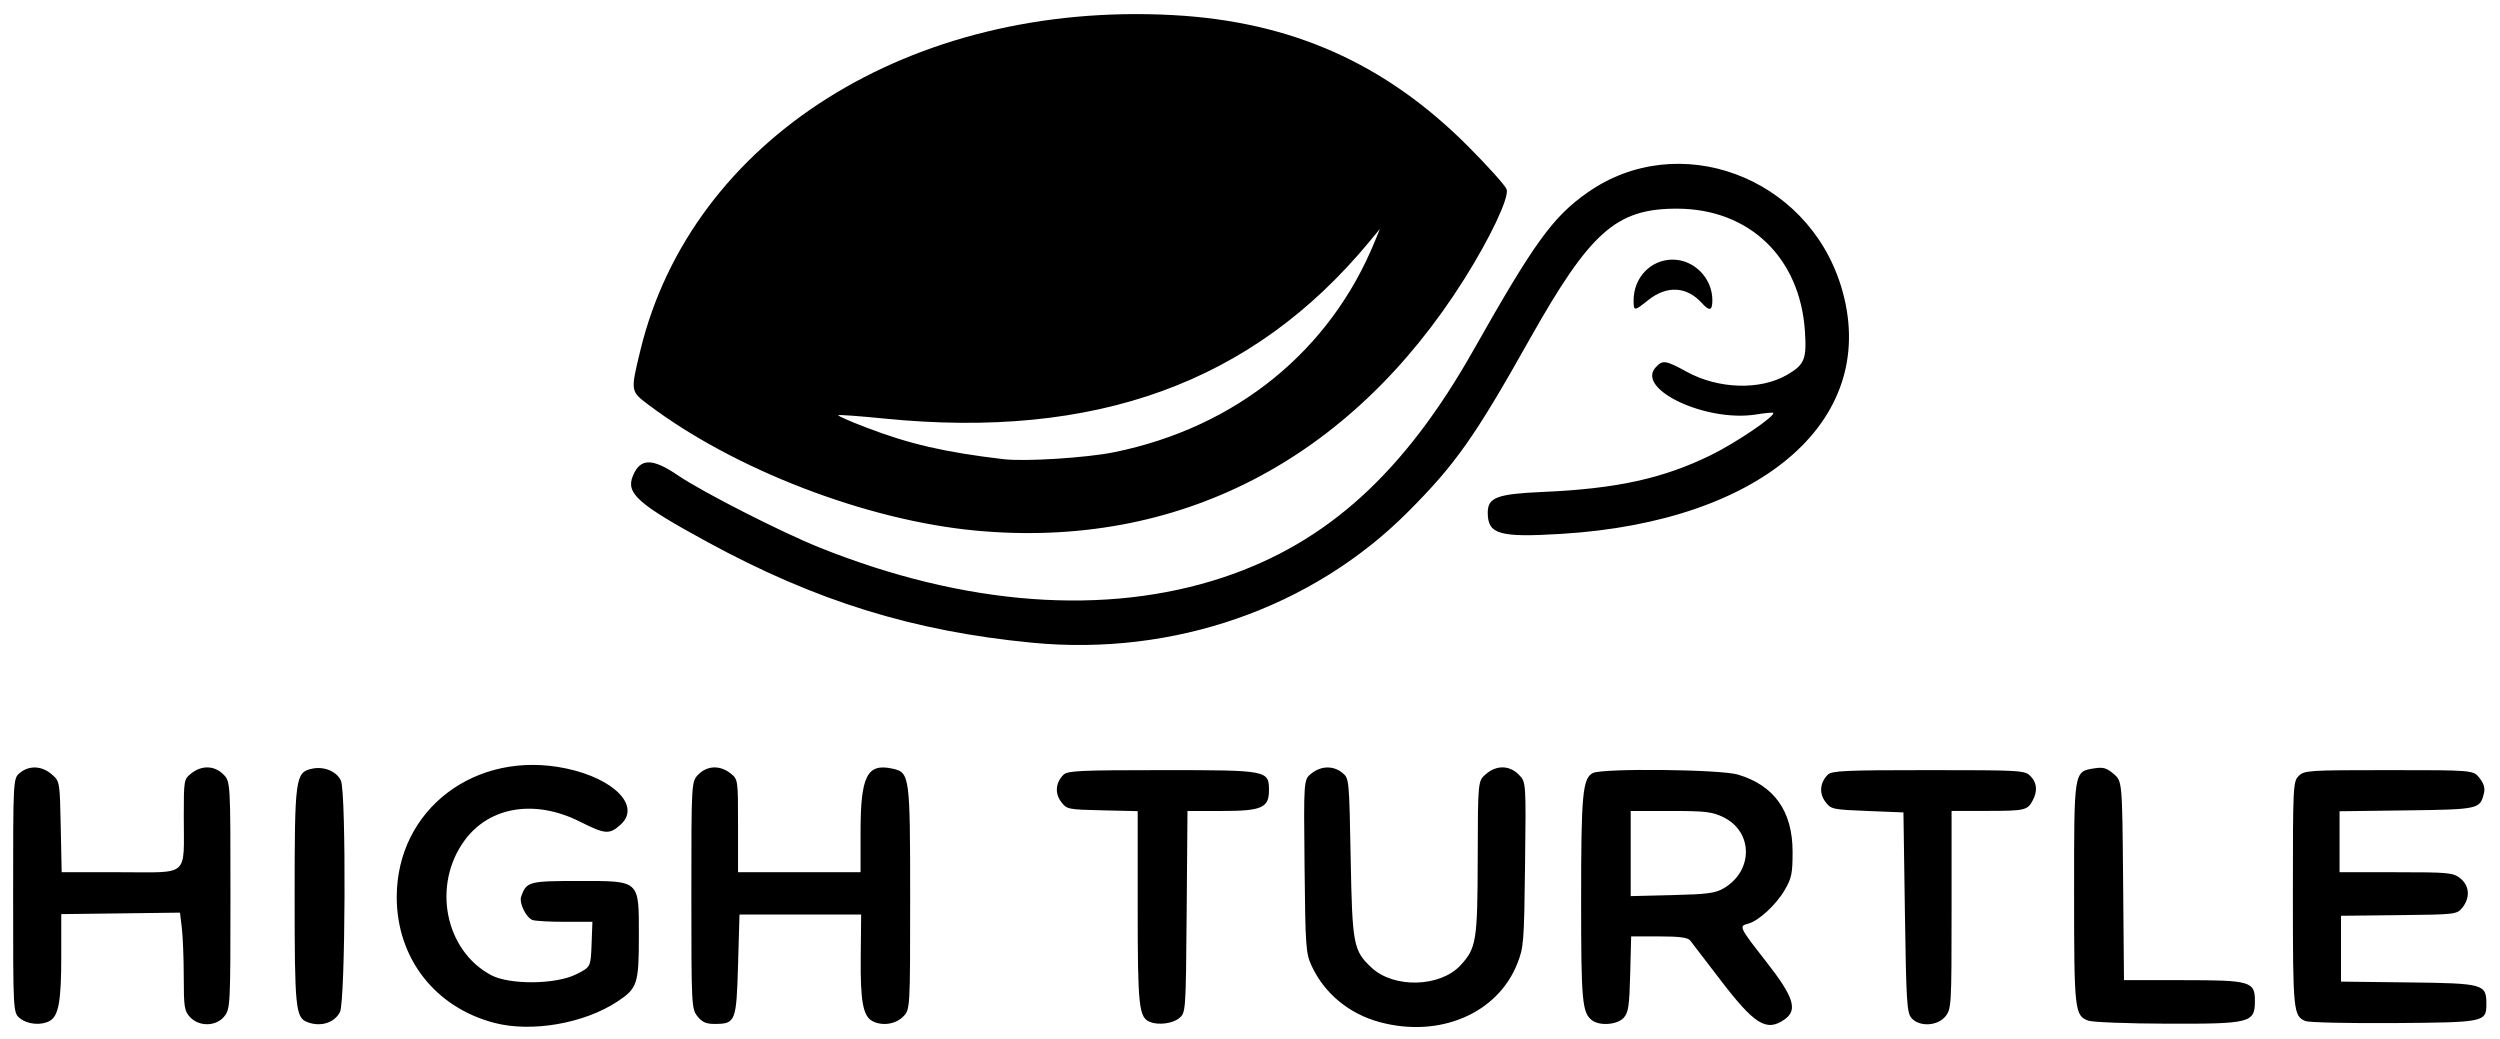
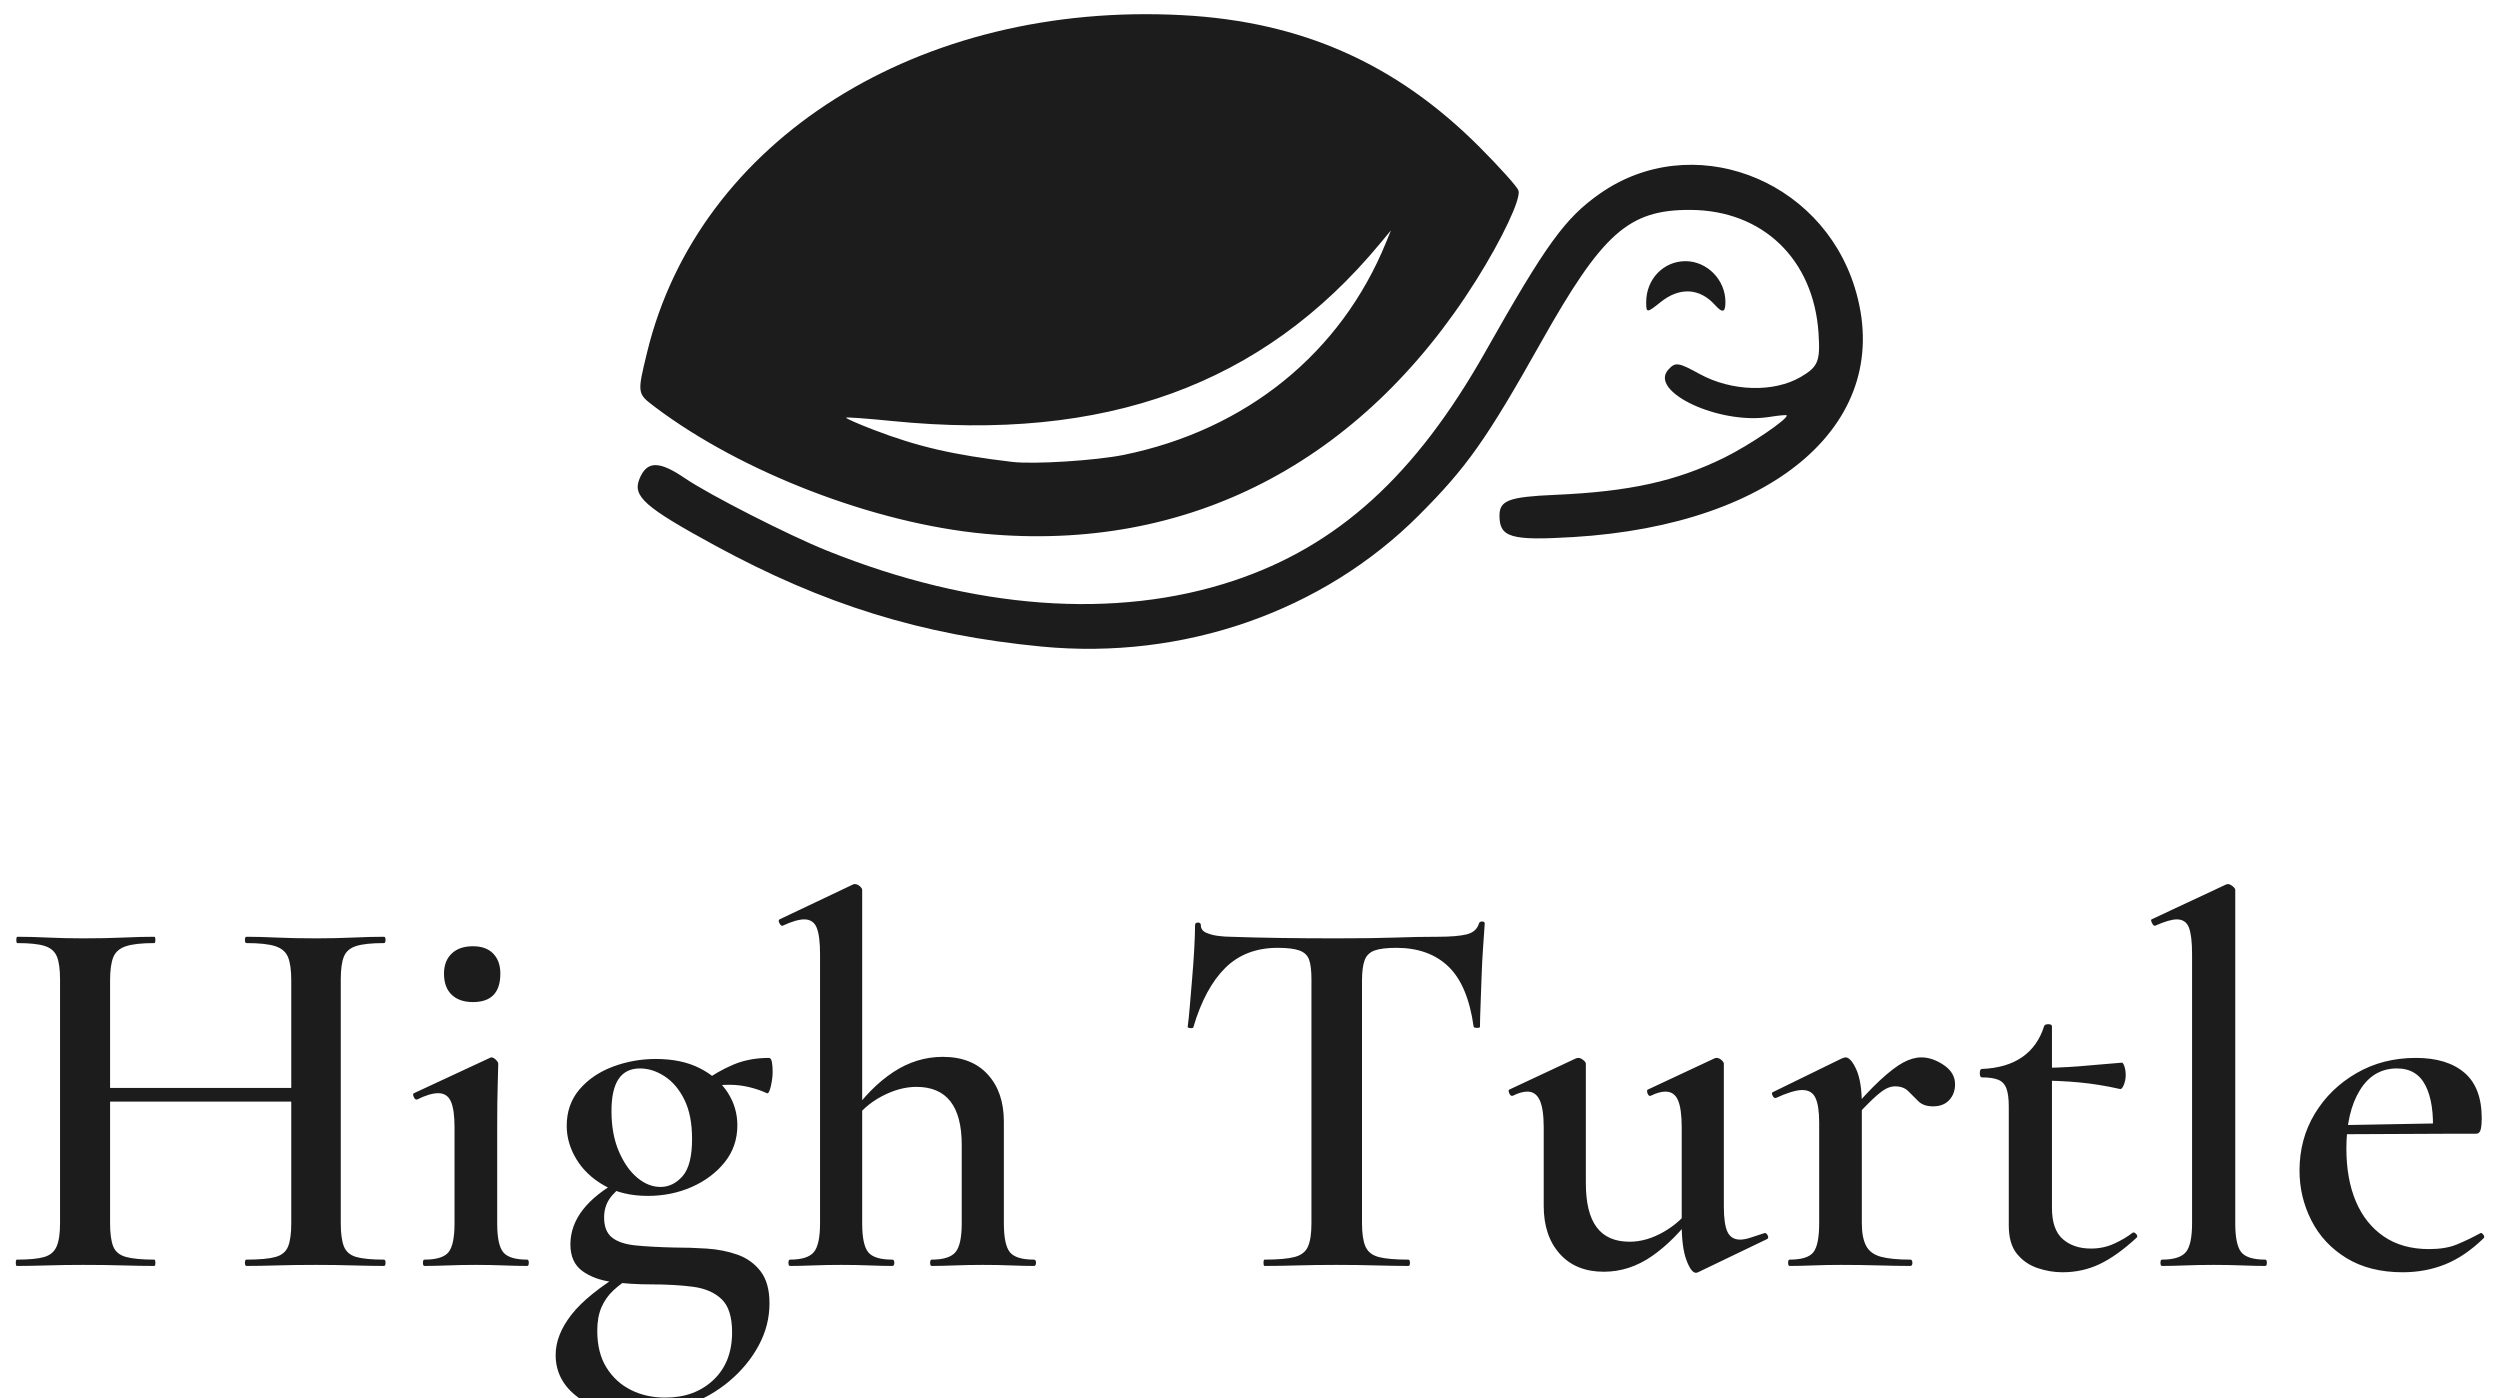
- <svg xmlns="http://www.w3.org/2000/svg" viewBox="0 0 857 356">
-   <g transform="translate(212.00 0)">
-     <path fill="currentColor" fill-rule="evenodd" d="M142.00,220.34C101.09,216.42 67.75,206.09 30.50,185.80C6.63,172.79 2.47,169.10 4.95,163.13C7.49,156.99 11.61,156.96 20.50,163.02C28.72,168.62 55.82,182.43 68.90,187.68C118.82,207.71 167.14,211.28 207.33,197.92C242.90,186.09 269.36,162.06 293.12,120.00C313.97,83.11 320.31,74.35 332.18,66.01C363.31,44.15 407.38,60.36 419.06,97.95C433.09,143.15 392.87,178.82 323.12,183.02C301.92,184.30 298.00,183.16 298.00,175.74C298.00,170.51 301.18,169.32 317.00,168.63C342.18,167.54 358.11,164.04 374.50,156.01C383.12,151.79 396.84,142.47 395.84,141.52C395.65,141.34 393.03,141.60 390.00,142.08C372.94,144.81 348.73,133.48 355.54,125.96C357.93,123.31 358.93,123.45 366.22,127.45C377.07,133.41 391.49,133.83 400.66,128.46C406.60,124.98 407.36,123.13 406.73,113.57C405.09,88.34 387.68,71.61 363.00,71.53C342.00,71.47 333.11,79.37 312.08,116.80C293.51,149.84 286.88,159.23 270.56,175.57C237.71,208.46 190.30,224.97 142.00,220.34ZM122.50,181.89C85.05,178.40 39.76,160.98 10.25,138.72C4.10,134.08 4.11,134.17 7.51,120.14C25.07,47.65 100.16,0.35 190.00,5.17C230.58,7.35 262.76,21.63 291.13,50.03C298.08,56.99 304.09,63.69 304.48,64.93C305.37,67.74 298.90,81.45 290.01,95.58C250.80,157.87 191.67,188.34 122.50,181.89ZM169.93,155.02C211.72,146.50 244.03,120.31 259.39,82.50L261.02,78.50L257.29,83.00C217.33,131.21 163.60,150.75 91.01,143.47C82.60,142.63 75.55,142.11 75.34,142.33C75.13,142.54 79.35,144.41 84.73,146.47C99.70,152.22 111.86,155.03 132.00,157.41C139.39,158.28 160.41,156.95 169.93,155.02ZM348.00,102.97C348.00,95.14 353.87,89.01 361.38,89.00C368.76,89.00 375.00,95.36 375.00,102.90C375.00,106.53 374.03,106.80 371.41,103.90C366.17,98.11 359.36,97.77 352.90,102.96C348.22,106.72 348.00,106.72 348.00,102.97Z" />
+ <svg xmlns="http://www.w3.org/2000/svg" viewBox="0 0 569.6 318.4" width="569.6" height="318.4">
+   <g transform="translate(142.4 0) scale(0.66859)">
+     <path fill="#1c1c1c" fill-rule="evenodd" d="M142.00,220.34C101.09,216.42 67.75,206.09 30.50,185.80C6.63,172.79 2.47,169.10 4.95,163.13C7.49,156.99 11.61,156.96 20.50,163.02C28.72,168.62 55.82,182.43 68.90,187.68C118.82,207.71 167.14,211.28 207.33,197.92C242.90,186.09 269.36,162.06 293.12,120.00C313.97,83.11 320.31,74.35 332.18,66.01C363.31,44.15 407.38,60.36 419.06,97.95C433.09,143.15 392.87,178.82 323.12,183.02C301.92,184.30 298.00,183.16 298.00,175.74C298.00,170.51 301.18,169.32 317.00,168.63C342.18,167.54 358.11,164.04 374.50,156.01C383.12,151.79 396.84,142.47 395.84,141.52C395.65,141.34 393.03,141.60 390.00,142.08C372.94,144.81 348.73,133.48 355.54,125.96C357.93,123.31 358.93,123.45 366.22,127.45C377.07,133.41 391.49,133.83 400.66,128.46C406.60,124.98 407.36,123.13 406.73,113.57C405.09,88.34 387.68,71.61 363.00,71.53C342.00,71.47 333.11,79.37 312.08,116.80C293.51,149.84 286.88,159.23 270.56,175.57C237.71,208.46 190.30,224.97 142.00,220.34ZM122.50,181.89C85.05,178.40 39.76,160.98 10.25,138.72C4.10,134.08 4.11,134.17 7.51,120.14C25.07,47.65 100.16,0.35 190.00,5.17C230.58,7.35 262.76,21.63 291.13,50.03C298.08,56.99 304.09,63.69 304.48,64.93C305.37,67.74 298.90,81.45 290.01,95.58C250.80,157.87 191.67,188.34 122.50,181.89ZM169.93,155.02C211.72,146.50 244.03,120.31 259.39,82.50L261.02,78.50L257.29,83.00C217.33,131.21 163.60,150.75 91.01,143.47C82.60,142.63 75.55,142.11 75.34,142.33C75.13,142.54 79.35,144.41 84.73,146.47C99.70,152.22 111.86,155.03 132.00,157.41C139.39,158.28 160.41,156.95 169.93,155.02ZM348.00,102.97C348.00,95.14 353.87,89.01 361.38,89.00C368.76,89.00 375.00,95.36 375.00,102.90C375.00,106.53 374.03,106.80 371.41,103.90C366.17,98.11 359.36,97.77 352.90,102.96C348.22,106.72 348.00,106.72 348.00,102.97Z" />
  </g>
-   <g transform="translate(0.00 258)">
-     <path fill="currentColor" fill-rule="evenodd" d="M169.50,92.65C149.12,87.34 136.00,70.45 136.00,49.52C136.00,19.40 163.09,-1.14 194.14,5.44C210.63,8.94 219.75,18.37 212.75,24.68C208.91,28.14 207.48,28.03 198.86,23.69C183.48,15.94 167.88,18.43 159.33,30.00C148.06,45.26 152.46,67.81 168.37,76.28C174.69,79.65 190.50,79.50 197.50,76.00C202.50,73.50 202.50,73.50 202.79,65.75L203.08,58.00L193.62,58.00C188.42,58.00 183.44,57.72 182.54,57.38C180.30,56.52 177.88,51.50 178.66,49.31C180.47,44.23 181.31,44.00 198.20,44.00C219.60,44.00 219.00,43.46 219.00,62.91C219.00,79.31 218.50,80.82 211.58,85.37C200.18,92.87 182.26,95.97 169.50,92.65ZM473.02,92.40C462.50,89.57 454.01,82.57 449.64,73.12C447.63,68.79 447.48,66.67 447.20,38.87C446.89,9.23 446.89,9.23 449.58,7.12C452.92,4.49 457.05,4.41 460.14,6.91C462.49,8.81 462.50,8.91 463.01,36.16C463.56,65.92 463.93,67.89 470.18,73.72C477.86,80.88 493.74,80.44 500.70,72.87C506.10,66.99 506.50,64.54 506.56,36.11C506.62,9.72 506.62,9.72 509.37,7.36C513.00,4.23 517.39,4.30 520.61,7.52C523.14,10.05 523.14,10.05 522.79,38.27C522.46,65.17 522.34,66.78 520.09,72.42C513.29,89.47 493.47,97.89 473.02,92.40ZM6.86,91.09C4.50,89.18 4.50,89.18 4.50,49.00C4.50,8.82 4.50,8.82 6.86,6.91C10.07,4.31 14.32,4.51 17.69,7.41C20.50,9.82 20.50,9.82 20.82,25.41L21.14,41.00L41.45,41.00C65.16,41.00 63.00,42.91 63.00,21.95C63.00,9.31 63.03,9.12 65.63,7.07C69.20,4.27 73.51,4.42 76.55,7.45C79.00,9.91 79.00,9.91 79.00,48.82C79.00,86.67 78.94,87.80 76.93,90.37C74.16,93.88 68.33,94.04 65.17,90.69C63.20,88.59 63.00,87.29 62.99,76.94C62.99,70.65 62.69,63.10 62.34,60.18L61.70,54.85L41.35,55.11L21.00,55.36L21.00,70.03C21.00,85.29 20.07,90.36 16.96,92.02C14.04,93.59 9.42,93.16 6.86,91.09ZM105.23,92.33C101.34,90.77 101.00,87.34 101.00,49.52C101.00,8.57 101.25,6.76 106.97,5.51C111.04,4.61 115.42,6.43 116.87,9.61C118.72,13.68 118.42,85.28 116.54,88.93C114.59,92.70 109.76,94.15 105.23,92.33ZM239.07,90.37C237.06,87.80 237.00,86.67 237.00,48.82C237.00,9.91 237.00,9.91 239.45,7.45C242.49,4.42 246.80,4.27 250.37,7.07C253.00,9.15 253.00,9.15 253.00,25.07L253.00,41.00L274.00,41.00L295.00,41.00L295.00,27.15C295.00,8.00 297.24,3.58 305.95,5.49C311.87,6.79 312.00,7.78 312.00,50.00C312.00,88.09 312.00,88.09 309.55,90.55C306.95,93.14 302.34,93.79 299.04,92.02C295.84,90.31 294.91,85.20 295.06,70.00L295.20,55.50L274.35,55.50L253.50,55.50L253.00,72.83C252.44,92.32 252.16,93.00 244.88,93.00C242.04,93.00 240.65,92.37 239.07,90.37ZM394.23,92.33C390.39,90.79 390.00,87.14 390.00,53.08L390.00,20.06L377.86,19.78C366.01,19.51 365.66,19.43 363.73,16.84C361.54,13.90 361.87,10.27 364.57,7.57C365.93,6.21 370.44,6.00 398.57,6.00C434.72,6.00 435.00,6.05 435.00,13.00C435.00,18.89 432.47,20.00 419.04,20.00L407.07,20.00L406.79,54.59C406.50,89.18 406.50,89.18 404.14,91.09C401.93,92.88 397.10,93.49 394.23,92.33ZM545.74,91.75C542.36,89.18 542.00,85.20 542.01,50.18C542.01,14.43 542.52,8.86 545.98,7.01C549.18,5.30 589.69,5.72 595.77,7.53C608.21,11.22 614.50,20.10 614.50,33.98C614.50,41.47 614.17,43.06 611.75,47.18C608.75,52.28 602.80,57.73 599.25,58.64C596.01,59.47 596.15,59.77 605.47,71.68C614.91,83.73 616.35,88.24 611.78,91.44C605.51,95.83 601.49,93.31 589.36,77.41C584.49,71.02 580.00,65.16 579.39,64.39C578.58,63.38 575.70,63.00 568.72,63.00L559.16,63.00L558.83,75.90C558.55,86.89 558.22,89.11 556.60,90.90C554.42,93.30 548.40,93.77 545.74,91.75ZM655.24,90.97C653.68,89.15 653.45,85.34 653.00,54.72L652.50,20.50L640.10,20.00C628.10,19.52 627.65,19.41 625.72,16.84C623.54,13.90 623.87,10.27 626.57,7.57C627.94,6.21 632.48,6.00 661.07,6.00C692.67,6.00 694.08,6.08 696.00,8.00C698.26,10.26 698.55,13.09 696.85,16.32C695.03,19.77 694.20,19.97 681.25,19.98L669.00,20.00L669.00,53.87C669.00,86.61 668.93,87.82 666.93,90.37C664.26,93.76 657.91,94.09 655.24,90.97ZM715.89,91.89C711.19,90.16 711.00,88.47 711.00,48.06C711.00,5.72 710.87,6.52 718.08,5.37C720.95,4.91 722.22,5.28 724.58,7.31C727.50,9.82 727.50,9.82 727.80,43.91L728.10,78.00L748.55,78.00C771.54,78.00 773.02,78.44 772.98,85.25C772.95,92.62 771.40,93.01 742.82,92.92C729.44,92.88 717.33,92.41 715.89,91.89ZM790.32,92.02C786.16,90.30 786.00,88.69 786.00,48.57C786.00,11.33 786.07,9.93 788.00,8.00C789.91,6.09 791.33,6.00 818.93,6.00C847.85,6.00 847.85,6.00 849.98,8.71C851.47,10.60 851.93,12.18 851.49,13.96C850.16,19.38 849.74,19.48 824.97,19.80L802.00,20.10L802.00,30.55L802.00,41.00L821.37,41.00C839.44,41.00 840.91,41.14 843.37,43.07C846.55,45.58 846.85,49.73 844.09,53.14C842.21,55.46 841.86,55.50 822.34,55.71L802.50,55.93L802.50,67.21L802.50,78.50L825.61,78.77C851.32,79.07 852.33,79.34 852.33,86.06C852.33,92.39 851.93,92.48 820.72,92.71C805.20,92.82 791.52,92.51 790.32,92.02ZM590.90,46.50C601.11,40.48 601.01,27.09 590.71,22.10C586.95,20.28 584.55,20.00 572.68,20.00L559.00,20.00L559.00,34.59L559.00,49.19L573.25,48.84C585.30,48.55 588.02,48.19 590.90,46.50Z" />
-   </g>
+   <path fill="#1c1c1c" d="M66.36 223.393Q66.36 219.913 65.64 218.113Q64.92 216.313 62.76 215.593Q60.6 214.873 56.16 214.873Q55.8 214.873 55.8 214.153Q55.8 213.433 56.16 213.433Q59.16 213.433 63.06 213.613Q66.96 213.793 72.12 213.793Q76.32 213.793 80.4 213.613Q84.48 213.433 87.48 213.433Q87.84 213.433 87.84 214.153Q87.84 214.873 87.48 214.873Q83.28 214.873 81.18 215.533Q79.08 216.193 78.36 217.933Q77.64 219.673 77.64 223.153V278.713Q77.64 282.193 78.36 283.993Q79.08 285.793 81.18 286.393Q83.28 286.993 87.48 286.993Q87.84 286.993 87.84 287.713Q87.84 288.433 87.48 288.433Q84.48 288.433 80.4 288.313Q76.32 288.193 72.12 288.193Q66.96 288.193 63.06 288.313Q59.16 288.433 56.16 288.433Q55.8 288.433 55.8 287.713Q55.8 286.993 56.16 286.993Q60.6 286.993 62.76 286.393Q64.92 285.793 65.64 283.993Q66.36 282.193 66.36 278.713ZM18.96 250.993V247.873H71.52V250.993ZM13.68 278.713V223.153Q13.68 219.673 12.96 217.933Q12.24 216.193 10.2 215.533Q8.16 214.873 3.96 214.873Q3.72 214.873 3.72 214.153Q3.72 213.433 3.96 213.433Q7.08 213.433 10.92 213.613Q14.76 213.793 18.96 213.793Q24.12 213.793 28.08 213.613Q32.04 213.433 35.16 213.433Q35.4 213.433 35.4 214.153Q35.4 214.873 35.16 214.873Q30.84 214.873 28.68 215.593Q26.52 216.313 25.8 218.113Q25.08 219.913 25.08 223.393V278.713Q25.08 282.193 25.8 283.993Q26.52 285.793 28.74 286.393Q30.96 286.993 35.16 286.993Q35.4 286.993 35.4 287.713Q35.4 288.433 35.16 288.433Q31.92 288.433 28.02 288.313Q24.12 288.193 18.96 288.193Q14.76 288.193 10.8 288.313Q6.84 288.433 3.84 288.433Q3.6 288.433 3.6 287.713Q3.6 286.993 3.84 286.993Q8.04 286.993 10.08 286.393Q12.12 285.793 12.9 283.993Q13.68 282.193 13.68 278.713Z M96.72 288.433Q96.36 288.433 96.36 287.713Q96.36 286.993 96.72 286.993Q100.8 286.993 102.18 285.313Q103.56 283.633 103.56 278.713V256.873Q103.56 252.793 102.72 250.933Q101.88 249.073 99.84 249.073Q98.88 249.073 97.68 249.433Q96.48 249.793 95.04 250.513Q94.56 250.633 94.26 249.913Q93.96 249.193 94.32 249.073L111.6 241.033Q111.84 240.913 111.96 240.913Q112.44 240.913 112.98 241.453Q113.52 241.993 113.52 242.353Q113.52 243.673 113.4 247.153Q113.28 250.633 113.28 256.753V278.713Q113.28 283.633 114.66 285.313Q116.04 286.993 120.12 286.993Q120.48 286.993 120.48 287.713Q120.48 288.433 120.12 288.433Q117.72 288.433 114.72 288.313Q111.72 288.193 108.36 288.193Q105.12 288.193 102.06 288.313Q99.0 288.433 96.72 288.433ZM107.76 228.313Q104.64 228.313 102.9 226.633Q101.16 224.953 101.16 221.833Q101.16 218.953 102.9 217.273Q104.64 215.593 107.76 215.593Q110.76 215.593 112.38 217.273Q114.0 218.953 114.0 221.833Q114.0 228.313 107.76 228.313Z M145.08 322.153Q136.8 322.153 131.7 318.373Q126.6 314.593 126.6 308.713Q126.6 304.153 130.2 299.533Q133.8 294.913 142.32 289.753L143.52 291.193Q141.48 292.393 139.74 294.013Q138.0 295.633 137.04 297.853Q136.08 300.073 136.08 303.193Q136.08 308.233 138.18 311.593Q140.28 314.953 143.76 316.693Q147.24 318.433 151.56 318.433Q158.28 318.433 162.54 314.413Q166.8 310.393 166.8 303.553Q166.8 298.273 164.4 295.993Q162.0 293.713 157.86 293.173Q153.72 292.633 148.2 292.633Q143.76 292.633 139.56 292.093Q135.36 291.553 132.66 289.573Q129.96 287.593 129.96 283.513Q129.96 279.313 132.78 275.653Q135.6 271.993 141.48 268.753L142.68 269.593Q140.04 271.393 138.84 273.193Q137.64 274.993 137.64 277.393Q137.64 280.513 139.44 281.953Q141.24 283.393 144.78 283.753Q148.32 284.113 153.48 284.233Q157.2 284.233 160.98 284.473Q164.76 284.713 168.0 285.853Q171.24 286.993 173.28 289.633Q175.32 292.273 175.32 296.953Q175.32 301.993 172.86 306.553Q170.4 311.113 166.2 314.653Q162.0 318.193 156.54 320.173Q151.08 322.153 145.08 322.153ZM147.6 272.473Q141.84 272.473 137.7 270.133Q133.56 267.793 131.34 264.133Q129.12 260.473 129.12 256.513Q129.12 251.593 132.06 248.173Q135.0 244.753 139.68 243.013Q144.36 241.273 149.4 241.273Q155.28 241.273 159.42 243.373Q163.56 245.473 165.78 248.893Q168.0 252.313 168.0 256.393Q168.0 261.193 165.12 264.793Q162.24 268.393 157.62 270.433Q153.0 272.473 147.6 272.473ZM150.48 270.433Q153.36 270.433 155.52 267.973Q157.68 265.513 157.68 259.513Q157.68 254.113 155.94 250.573Q154.2 247.033 151.44 245.233Q148.68 243.433 145.8 243.433Q142.56 243.433 140.94 245.833Q139.32 248.233 139.32 253.153Q139.32 258.433 141.0 262.333Q142.68 266.233 145.2 268.333Q147.72 270.433 150.48 270.433ZM159.6 250.633 159.72 246.793Q163.56 244.033 167.16 242.533Q170.76 241.033 175.2 241.033Q175.68 241.033 175.86 241.933Q176.04 242.833 176.04 244.153Q176.04 245.713 175.62 247.513Q175.2 249.313 174.72 249.073Q172.92 248.233 170.7 247.693Q168.48 247.153 166.08 247.153Q164.64 247.153 163.26 247.333Q161.88 247.513 160.44 247.993Z M180.0 288.433Q179.64 288.433 179.64 287.713Q179.64 286.993 180.0 286.993Q183.96 286.993 185.4 285.313Q186.84 283.633 186.84 278.713V217.393Q186.84 213.193 186.06 211.333Q185.28 209.473 183.24 209.473Q181.44 209.473 178.32 210.913Q177.96 211.033 177.6 210.373Q177.24 209.713 177.6 209.473L194.28 201.553Q194.52 201.433 194.58 201.433Q194.64 201.433 194.76 201.433Q195.36 201.433 195.9 201.913Q196.44 202.393 196.44 202.753V278.713Q196.44 283.633 197.82 285.313Q199.2 286.993 203.28 286.993Q203.76 286.993 203.76 287.713Q203.76 288.433 203.28 288.433Q201.0 288.433 198.06 288.313Q195.12 288.193 191.64 288.193Q188.28 288.193 185.28 288.313Q182.28 288.433 180.0 288.433ZM212.28 288.433Q211.92 288.433 211.92 287.713Q211.92 286.993 212.28 286.993Q216.24 286.993 217.68 285.313Q219.12 283.633 219.12 278.713V260.833Q219.12 247.633 208.8 247.633Q204.96 247.633 200.88 249.793Q196.8 251.953 194.28 255.673L193.68 254.233Q198.24 247.753 203.52 244.273Q208.8 240.793 214.8 240.793Q221.4 240.793 225.06 244.813Q228.72 248.833 228.72 255.553V278.713Q228.72 283.633 230.1 285.313Q231.48 286.993 235.56 286.993Q236.04 286.993 236.04 287.713Q236.04 288.433 235.56 288.433Q233.28 288.433 230.34 288.313Q227.4 288.193 223.92 288.193Q220.56 288.193 217.56 288.313Q214.56 288.433 212.28 288.433Z  M291.12 215.953Q283.8 215.953 279.18 220.513Q274.56 225.073 271.92 233.953Q271.92 234.313 271.26 234.253Q270.6 234.193 270.6 233.953Q270.84 232.273 271.08 229.333Q271.32 226.393 271.62 222.913Q271.92 219.433 272.1 216.133Q272.28 212.833 272.28 210.793Q272.28 210.193 272.94 210.193Q273.6 210.193 273.6 210.793Q273.6 211.993 274.86 212.533Q276.12 213.073 277.68 213.253Q279.24 213.433 280.32 213.433Q290.64 213.793 304.44 213.793Q312.96 213.793 317.94 213.613Q322.92 213.433 327.6 213.433Q331.92 213.433 334.14 212.893Q336.36 212.353 336.96 210.433Q337.08 209.953 337.68 209.953Q338.28 209.953 338.28 210.433Q338.16 212.353 337.92 215.653Q337.68 218.953 337.56 222.613Q337.44 226.273 337.32 229.333Q337.2 232.393 337.2 233.953Q337.2 234.193 336.54 234.193Q335.88 234.193 335.76 233.953Q334.44 224.473 330.0 220.213Q325.56 215.953 318.12 215.953Q314.88 215.953 313.2 216.553Q311.52 217.153 310.92 218.773Q310.32 220.393 310.32 223.393V278.713Q310.32 282.193 311.1 283.993Q311.88 285.793 314.1 286.393Q316.32 286.993 320.88 286.993Q321.24 286.993 321.24 287.713Q321.24 288.433 320.88 288.433Q317.64 288.433 313.5 288.313Q309.36 288.193 304.44 288.193Q299.76 288.193 295.68 288.313Q291.6 288.433 288.12 288.433Q287.88 288.433 287.88 287.713Q287.88 286.993 288.12 286.993Q292.68 286.993 294.96 286.393Q297.24 285.793 298.02 283.993Q298.8 282.193 298.8 278.713V223.153Q298.8 220.153 298.26 218.653Q297.72 217.153 296.04 216.553Q294.36 215.953 291.12 215.953Z M365.4 289.753Q359.04 289.753 355.38 285.673Q351.72 281.593 351.72 274.753V256.873Q351.72 252.673 350.82 250.693Q349.92 248.713 348.0 248.713Q346.56 248.713 344.64 249.673Q344.16 249.793 343.86 249.073Q343.56 248.353 343.92 248.233L359.04 241.153Q359.4 241.033 359.64 241.033Q360.12 241.033 360.72 241.513Q361.32 241.993 361.32 242.353V269.593Q361.32 276.313 363.78 279.613Q366.24 282.913 371.28 282.913Q375.12 282.913 379.02 280.693Q382.92 278.473 385.44 274.873L386.16 276.313Q381.6 282.553 376.44 286.153Q371.28 289.753 365.4 289.753ZM392.76 242.353V274.873Q392.76 278.953 393.6 280.693Q394.44 282.433 396.48 282.433Q397.44 282.433 398.76 282.013Q400.08 281.593 401.88 280.993Q402.36 280.753 402.72 281.413Q403.08 282.073 402.6 282.313L386.88 289.873Q386.64 289.993 386.4 289.993Q385.32 289.993 384.24 287.113Q383.16 284.233 383.16 278.953V256.873Q383.16 252.673 382.32 250.693Q381.48 248.713 379.44 248.713Q378.0 248.713 376.08 249.673Q375.6 249.793 375.36 249.073Q375.12 248.353 375.48 248.233L390.6 241.153Q390.84 241.033 391.08 241.033Q391.68 241.033 392.22 241.513Q392.76 241.993 392.76 242.353Z M421.44 255.913 420.6 254.473Q425.16 249.073 428.34 246.133Q431.52 243.193 433.68 242.053Q435.84 240.913 437.76 240.913Q440.28 240.913 442.86 242.653Q445.44 244.393 445.44 247.033Q445.44 249.193 444.12 250.633Q442.8 252.073 440.4 252.073Q438.24 252.073 437.04 250.873Q435.84 249.673 434.76 248.593Q433.68 247.513 431.76 247.513Q430.8 247.513 429.72 248.053Q428.64 248.593 426.72 250.393Q424.8 252.193 421.44 255.913ZM407.76 288.433Q407.4 288.433 407.4 287.713Q407.4 286.993 407.76 286.993Q411.84 286.993 413.16 285.313Q414.48 283.633 414.48 278.713V255.793Q414.48 251.953 413.64 250.153Q412.8 248.353 410.64 248.353Q409.56 248.353 408 248.833Q406.44 249.313 404.64 250.153Q404.16 250.273 403.86 249.613Q403.56 248.953 403.92 248.833L419.64 241.153Q420.24 240.913 420.48 240.913Q421.68 240.913 422.94 243.673Q424.2 246.433 424.2 251.713V278.713Q424.2 281.953 425.16 283.813Q426.12 285.673 428.52 286.333Q430.92 286.993 435.24 286.993Q435.72 286.993 435.72 287.713Q435.72 288.433 435.24 288.433Q432.12 288.433 428.1 288.313Q424.08 288.193 419.4 288.193Q416.16 288.193 413.1 288.313Q410.04 288.433 407.76 288.433Z M469.92 289.873Q467.04 289.873 464.22 288.913Q461.4 287.953 459.54 285.673Q457.68 283.393 457.68 279.193V252.073Q457.68 249.433 457.14 247.993Q456.6 246.553 455.28 246.013Q453.96 245.473 451.56 245.473Q451.08 245.473 451.08 244.513Q451.08 243.553 451.56 243.553Q457.2 243.313 460.74 240.853Q464.28 238.393 465.72 233.833Q465.84 233.353 466.68 233.353Q467.52 233.353 467.52 233.833V275.233Q467.52 280.153 469.98 282.313Q472.44 284.473 476.4 284.473Q479.28 284.473 481.74 283.333Q484.2 282.193 485.88 280.873Q486.24 280.633 486.72 281.173Q487.2 281.713 486.72 282.073Q482.28 286.153 478.38 288.013Q474.48 289.873 469.92 289.873ZM483.0 248.113Q478.2 247.033 473.7 246.613Q469.2 246.193 464.04 246.193V243.313Q468.96 243.313 473.58 242.953Q478.2 242.593 483.48 242.113Q483.72 242.113 484.02 242.953Q484.32 243.793 484.32 244.993Q484.32 246.073 483.9 247.153Q483.48 248.233 483.0 248.113Z M492.6 288.433Q492.24 288.433 492.24 287.713Q492.24 286.993 492.6 286.993Q496.56 286.993 498.0 285.313Q499.44 283.633 499.44 278.713V217.393Q499.44 213.193 498.72 211.333Q498.0 209.473 495.96 209.473Q494.28 209.473 491.04 210.913Q490.68 211.033 490.32 210.313Q489.96 209.593 490.2 209.473L507.12 201.553Q507.36 201.433 507.6 201.433Q508.08 201.433 508.68 201.913Q509.28 202.393 509.28 202.753V278.713Q509.28 283.633 510.66 285.313Q512.04 286.993 516.12 286.993Q516.48 286.993 516.48 287.713Q516.48 288.433 516.12 288.433Q513.84 288.433 510.78 288.313Q507.72 288.193 504.36 288.193Q501.0 288.193 497.94 288.313Q494.88 288.433 492.6 288.433Z M547.44 289.873Q539.88 289.873 534.6 286.633Q529.32 283.393 526.62 278.053Q523.92 272.713 523.92 266.713Q523.92 259.513 527.4 253.753Q530.88 247.993 536.88 244.513Q542.88 241.033 550.44 241.033Q557.52 241.033 561.48 244.393Q565.44 247.753 565.44 254.833Q565.44 256.393 565.2 257.353Q564.96 258.313 564.12 258.313H554.28Q554.64 251.353 552.66 247.393Q550.68 243.433 546.12 243.433Q540.72 243.433 537.66 248.413Q534.6 253.393 534.6 261.673Q534.6 268.633 536.76 273.733Q538.92 278.833 543.12 281.713Q547.32 284.593 553.44 284.593Q557.16 284.593 559.68 283.573Q562.2 282.553 565.08 280.993Q565.32 280.753 565.74 281.233Q566.16 281.713 565.92 282.073Q561.6 286.273 557.1 288.073Q552.6 289.873 547.44 289.873ZM531.12 258.433 531.0 256.393 557.64 255.913V258.313Z" />
</svg>
